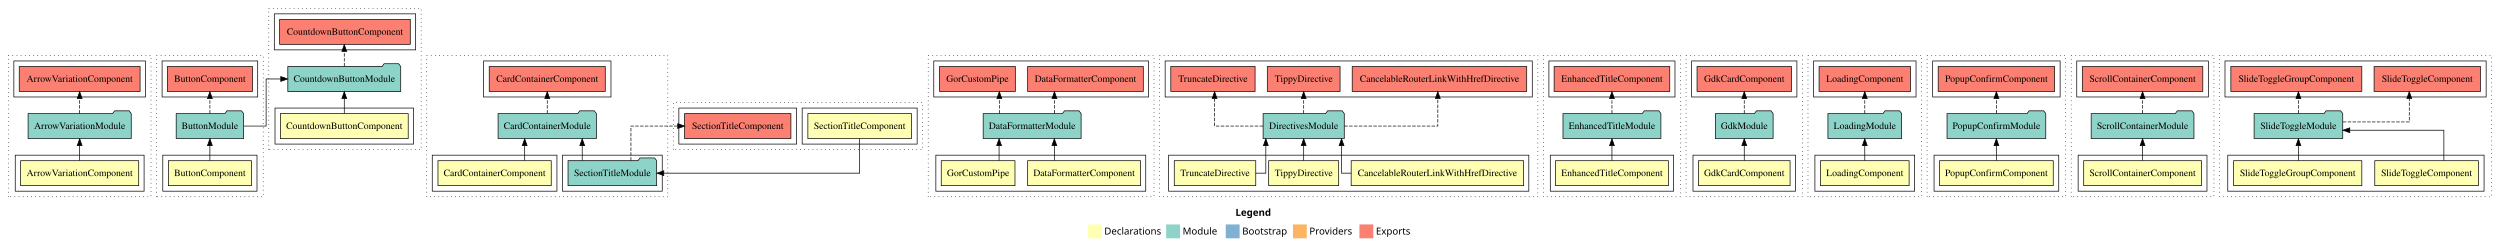
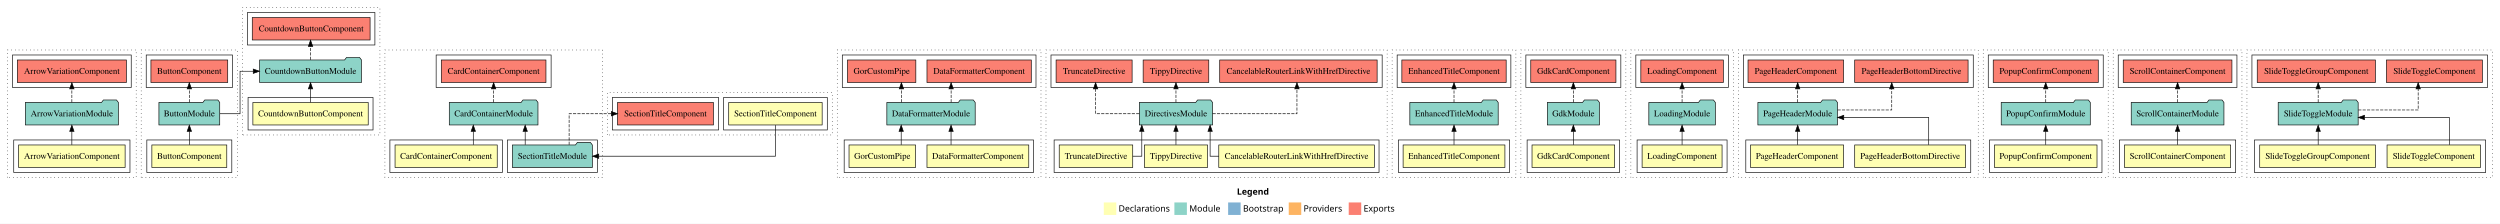
- <svg xmlns="http://www.w3.org/2000/svg" width="3609pt" height="358pt" viewBox="0.00 0.00 3609.00 358.00">
+ <svg xmlns="http://www.w3.org/2000/svg" width="4001pt" height="358pt" viewBox="0.00 0.00 4001.00 358.00">
  <g id="graph0" class="graph" transform="scale(1 1) rotate(0) translate(4 354)">
-     <polygon fill="#ffffff" stroke="transparent" points="-4,4 -4,-354 3605,-354 3605,4 -4,4" />
-     <text text-anchor="start" x="1779.509" y="-42.4" font-family="sans-serif" font-weight="bold" font-size="14.00" fill="#000000">Legend</text>
-     <polygon fill="#ffffb3" stroke="transparent" points="1566.5,-10 1566.5,-30 1586.5,-30 1586.5,-10 1566.5,-10" />
-     <text text-anchor="start" x="1590.129" y="-15.4" font-family="sans-serif" font-size="14.00" fill="#000000">  Declarations</text>
-     <polygon fill="#8dd3c7" stroke="transparent" points="1679.5,-10 1679.5,-30 1699.5,-30 1699.5,-10 1679.5,-10" />
-     <text text-anchor="start" x="1703.225" y="-15.4" font-family="sans-serif" font-size="14.00" fill="#000000">  Module</text>
-     <polygon fill="#80b1d3" stroke="transparent" points="1765.5,-10 1765.5,-30 1785.5,-30 1785.5,-10 1765.5,-10" />
-     <text text-anchor="start" x="1789.281" y="-15.4" font-family="sans-serif" font-size="14.00" fill="#000000">  Bootstrap</text>
-     <polygon fill="#fdb462" stroke="transparent" points="1862.5,-10 1862.5,-30 1882.5,-30 1882.5,-10 1862.5,-10" />
-     <text text-anchor="start" x="1886.173" y="-15.4" font-family="sans-serif" font-size="14.00" fill="#000000">  Providers</text>
-     <polygon fill="#fb8072" stroke="transparent" points="1958.5,-10 1958.5,-30 1978.5,-30 1978.5,-10 1958.5,-10" />
-     <text text-anchor="start" x="1982.226" y="-15.4" font-family="sans-serif" font-size="14.00" fill="#000000">  Exports</text>
+     <polygon fill="#ffffff" stroke="transparent" points="-4,4 -4,-354 3997,-354 3997,4 -4,4" />
+     <text text-anchor="start" x="1975.509" y="-42.4" font-family="sans-serif" font-weight="bold" font-size="14.00" fill="#000000">Legend</text>
+     <polygon fill="#ffffb3" stroke="transparent" points="1762.5,-10 1762.5,-30 1782.5,-30 1782.5,-10 1762.5,-10" />
+     <text text-anchor="start" x="1786.129" y="-15.4" font-family="sans-serif" font-size="14.00" fill="#000000">  Declarations</text>
+     <polygon fill="#8dd3c7" stroke="transparent" points="1875.5,-10 1875.5,-30 1895.5,-30 1895.5,-10 1875.5,-10" />
+     <text text-anchor="start" x="1899.225" y="-15.4" font-family="sans-serif" font-size="14.00" fill="#000000">  Module</text>
+     <polygon fill="#80b1d3" stroke="transparent" points="1961.5,-10 1961.5,-30 1981.5,-30 1981.5,-10 1961.5,-10" />
+     <text text-anchor="start" x="1985.281" y="-15.4" font-family="sans-serif" font-size="14.00" fill="#000000">  Bootstrap</text>
+     <polygon fill="#fdb462" stroke="transparent" points="2058.5,-10 2058.5,-30 2078.5,-30 2078.5,-10 2058.5,-10" />
+     <text text-anchor="start" x="2082.173" y="-15.4" font-family="sans-serif" font-size="14.00" fill="#000000">  Providers</text>
+     <polygon fill="#fb8072" stroke="transparent" points="2154.5,-10 2154.5,-30 2174.5,-30 2174.5,-10 2154.5,-10" />
+     <text text-anchor="start" x="2178.226" y="-15.4" font-family="sans-serif" font-size="14.00" fill="#000000">  Exports</text>
    <g id="clust1" class="cluster">
      <polygon fill="none" stroke="#000000" stroke-dasharray="1,5" points="8,-70 8,-274 214,-274 214,-70 8,-70" />
    </g>
    <g id="clust2" class="cluster">
      <polygon fill="none" stroke="#000000" points="18,-78 18,-130 204,-130 204,-78 18,-78" />
    </g>
    <g id="clust5" class="cluster">
      <polygon fill="none" stroke="#000000" points="16,-214 16,-266 206,-266 206,-214 16,-214" />
    </g>
    <g id="clust8" class="cluster">
      <polygon fill="none" stroke="#000000" stroke-dasharray="1,5" points="222,-70 222,-274 376,-274 376,-70 222,-70" />
    </g>
    <g id="clust9" class="cluster">
      <polygon fill="none" stroke="#000000" points="231,-78 231,-130 367,-130 367,-78 231,-78" />
    </g>
    <g id="clust12" class="cluster">
      <polygon fill="none" stroke="#000000" points="230,-214 230,-266 368,-266 368,-214 230,-214" />
    </g>
    <g id="clust15" class="cluster">
      <polygon fill="none" stroke="#000000" stroke-dasharray="1,5" points="612,-70 612,-274 960,-274 960,-70 612,-70" />
    </g>
    <g id="clust16" class="cluster">
      <polygon fill="none" stroke="#000000" points="620,-78 620,-130 800,-130 800,-78 620,-78" />
    </g>
    <g id="clust18" class="cluster">
      <polygon fill="none" stroke="#000000" points="808,-78 808,-130 952,-130 952,-78 808,-78" />
    </g>
    <g id="clust19" class="cluster">
      <polygon fill="none" stroke="#000000" points="694,-214 694,-266 878,-266 878,-214 694,-214" />
    </g>
    <g id="clust22" class="cluster">
      <polygon fill="none" stroke="#000000" stroke-dasharray="1,5" points="384,-138 384,-342 604,-342 604,-138 384,-138" />
    </g>
    <g id="clust23" class="cluster">
      <polygon fill="none" stroke="#000000" points="393,-146 393,-198 593,-198 593,-146 393,-146" />
    </g>
    <g id="clust26" class="cluster">
      <polygon fill="none" stroke="#000000" points="392,-282 392,-334 596,-334 596,-282 392,-282" />
    </g>
    <g id="clust29" class="cluster">
      <polygon fill="none" stroke="#000000" stroke-dasharray="1,5" points="1336,-70 1336,-274 1662,-274 1662,-70 1336,-70" />
    </g>
    <g id="clust30" class="cluster">
      <polygon fill="none" stroke="#000000" points="1347,-78 1347,-130 1650,-130 1650,-78 1347,-78" />
    </g>
    <g id="clust34" class="cluster">
      <polygon fill="none" stroke="#000000" points="1344,-214 1344,-266 1654,-266 1654,-214 1344,-214" />
    </g>
    <g id="clust37" class="cluster">
      <polygon fill="none" stroke="#000000" stroke-dasharray="1,5" points="1670,-70 1670,-274 2216,-274 2216,-70 1670,-70" />
    </g>
    <g id="clust38" class="cluster">
      <polygon fill="none" stroke="#000000" points="1683,-78 1683,-130 2203,-130 2203,-78 1683,-78" />
    </g>
    <g id="clust43" class="cluster">
      <polygon fill="none" stroke="#000000" points="1678,-214 1678,-266 2208,-266 2208,-214 1678,-214" />
    </g>
    <g id="clust46" class="cluster">
      <polygon fill="none" stroke="#000000" stroke-dasharray="1,5" points="2224,-70 2224,-274 2422,-274 2422,-70 2224,-70" />
    </g>
    <g id="clust47" class="cluster">
      <polygon fill="none" stroke="#000000" points="2234,-78 2234,-130 2412,-130 2412,-78 2234,-78" />
    </g>
    <g id="clust50" class="cluster">
      <polygon fill="none" stroke="#000000" points="2232,-214 2232,-266 2414,-266 2414,-214 2232,-214" />
    </g>
    <g id="clust53" class="cluster">
      <polygon fill="none" stroke="#000000" stroke-dasharray="1,5" points="2430,-70 2430,-274 2598,-274 2598,-70 2430,-70" />
    </g>
    <g id="clust54" class="cluster">
      <polygon fill="none" stroke="#000000" points="2440,-78 2440,-130 2588,-130 2588,-78 2440,-78" />
    </g>
    <g id="clust57" class="cluster">
      <polygon fill="none" stroke="#000000" points="2438,-214 2438,-266 2590,-266 2590,-214 2438,-214" />
    </g>
    <g id="clust60" class="cluster">
      <polygon fill="none" stroke="#000000" stroke-dasharray="1,5" points="2606,-70 2606,-274 2770,-274 2770,-70 2606,-70" />
    </g>
    <g id="clust61" class="cluster">
      <polygon fill="none" stroke="#000000" points="2616,-78 2616,-130 2760,-130 2760,-78 2616,-78" />
    </g>
    <g id="clust64" class="cluster">
      <polygon fill="none" stroke="#000000" points="2614,-214 2614,-266 2762,-266 2762,-214 2614,-214" />
    </g>
    <g id="clust67" class="cluster">
-       <polygon fill="none" stroke="#000000" stroke-dasharray="1,5" points="2778,-70 2778,-274 2978,-274 2978,-70 2778,-70" />
+       <polygon fill="none" stroke="#000000" stroke-dasharray="1,5" points="2778,-70 2778,-274 3162,-274 3162,-70 2778,-70" />
    </g>
    <g id="clust68" class="cluster">
-       <polygon fill="none" stroke="#000000" points="2788,-78 2788,-130 2968,-130 2968,-78 2788,-78" />
-     </g>
-     <g id="clust71" class="cluster">
-       <polygon fill="none" stroke="#000000" points="2786,-214 2786,-266 2970,-266 2970,-214 2786,-214" />
-     </g>
-     <g id="clust74" class="cluster">
-       <polygon fill="none" stroke="#000000" stroke-dasharray="1,5" points="2986,-70 2986,-274 3192,-274 3192,-70 2986,-70" />
+       <polygon fill="none" stroke="#000000" points="2790,-78 2790,-130 3150,-130 3150,-78 2790,-78" />
+     </g>
+     <g id="clust72" class="cluster">
+       <polygon fill="none" stroke="#000000" points="2786,-214 2786,-266 3154,-266 3154,-214 2786,-214" />
    </g>
    <g id="clust75" class="cluster">
-       <polygon fill="none" stroke="#000000" points="2996,-78 2996,-130 3182,-130 3182,-78 2996,-78" />
-     </g>
-     <g id="clust78" class="cluster">
-       <polygon fill="none" stroke="#000000" points="2994,-214 2994,-266 3184,-266 3184,-214 2994,-214" />
-     </g>
-     <g id="clust81" class="cluster">
+       <polygon fill="none" stroke="#000000" stroke-dasharray="1,5" points="3170,-70 3170,-274 3370,-274 3370,-70 3170,-70" />
+     </g>
+     <g id="clust76" class="cluster">
+       <polygon fill="none" stroke="#000000" points="3180,-78 3180,-130 3360,-130 3360,-78 3180,-78" />
+     </g>
+     <g id="clust79" class="cluster">
+       <polygon fill="none" stroke="#000000" points="3178,-214 3178,-266 3362,-266 3362,-214 3178,-214" />
+     </g>
+     <g id="clust82" class="cluster">
+       <polygon fill="none" stroke="#000000" stroke-dasharray="1,5" points="3378,-70 3378,-274 3584,-274 3584,-70 3378,-70" />
+     </g>
+     <g id="clust83" class="cluster">
+       <polygon fill="none" stroke="#000000" points="3388,-78 3388,-130 3574,-130 3574,-78 3388,-78" />
+     </g>
+     <g id="clust86" class="cluster">
+       <polygon fill="none" stroke="#000000" points="3386,-214 3386,-266 3576,-266 3576,-214 3386,-214" />
+     </g>
+     <g id="clust89" class="cluster">
      <polygon fill="none" stroke="#000000" stroke-dasharray="1,5" points="968,-138 968,-206 1328,-206 1328,-138 968,-138" />
    </g>
-     <g id="clust82" class="cluster">
+     <g id="clust90" class="cluster">
      <polygon fill="none" stroke="#000000" points="1154,-146 1154,-198 1320,-198 1320,-146 1154,-146" />
    </g>
-     <g id="clust85" class="cluster">
+     <g id="clust93" class="cluster">
      <polygon fill="none" stroke="#000000" points="976,-146 976,-198 1146,-198 1146,-146 976,-146" />
    </g>
-     <g id="clust88" class="cluster">
-       <polygon fill="none" stroke="#000000" stroke-dasharray="1,5" points="3200,-70 3200,-274 3593,-274 3593,-70 3200,-70" />
-     </g>
-     <g id="clust89" class="cluster">
-       <polygon fill="none" stroke="#000000" points="3212,-78 3212,-130 3582,-130 3582,-78 3212,-78" />
-     </g>
-     <g id="clust93" class="cluster">
-       <polygon fill="none" stroke="#000000" points="3208,-214 3208,-266 3585,-266 3585,-214 3208,-214" />
+     <g id="clust96" class="cluster">
+       <polygon fill="none" stroke="#000000" stroke-dasharray="1,5" points="3592,-70 3592,-274 3985,-274 3985,-70 3592,-70" />
+     </g>
+     <g id="clust97" class="cluster">
+       <polygon fill="none" stroke="#000000" points="3604,-78 3604,-130 3974,-130 3974,-78 3604,-78" />
+     </g>
+     <g id="clust101" class="cluster">
+       <polygon fill="none" stroke="#000000" points="3600,-214 3600,-266 3977,-266 3977,-214 3600,-214" />
    </g>
    <g id="node1" class="node">
      <polygon fill="#ffffb3" stroke="#000000" points="196.235,-122 25.765,-122 25.765,-86 196.235,-86 196.235,-122" />
      <text text-anchor="middle" x="111" y="-99.8" font-family="Times,serif" font-size="14.00" fill="#000000">ArrowVariationComponent</text>
    </g>
    <g id="node2" class="node">
      <polygon fill="#8dd3c7" stroke="#000000" points="185.452,-190 182.452,-194 161.452,-194 158.452,-190 36.548,-190 36.548,-154 185.452,-154 185.452,-190" />
      <text text-anchor="middle" x="111" y="-167.8" font-family="Times,serif" font-size="14.00" fill="#000000">ArrowVariationModule</text>
    </g>
    <g id="edge1" class="edge">
      <path fill="none" stroke="#000000" d="M111,-122.223C111,-122.223 111,-143.727 111,-143.727" />
      <polygon fill="#000000" stroke="#000000" points="107.5,-143.727 111,-153.727 114.5,-143.727 107.5,-143.727" />
    </g>
    <g id="node3" class="node">
      <polygon fill="#fb8072" stroke="#000000" points="198.235,-258 23.765,-258 23.765,-222 198.235,-222 198.235,-258" />
      <text text-anchor="middle" x="111" y="-235.8" font-family="Times,serif" font-size="14.00" fill="#000000">ArrowVariationComponent </text>
    </g>
    <g id="edge2" class="edge">
      <path fill="none" stroke="#000000" stroke-dasharray="5,2" d="M111,-190.223C111,-190.223 111,-211.727 111,-211.727" />
      <polygon fill="#000000" stroke="#000000" points="107.5,-211.727 111,-221.727 114.5,-211.727 107.5,-211.727" />
    </g>
    <g id="node4" class="node">
      <polygon fill="#ffffb3" stroke="#000000" points="358.951,-122 239.049,-122 239.049,-86 358.951,-86 358.951,-122" />
      <text text-anchor="middle" x="299" y="-99.8" font-family="Times,serif" font-size="14.00" fill="#000000">ButtonComponent</text>
    </g>
    <g id="node5" class="node">
      <polygon fill="#8dd3c7" stroke="#000000" points="347.668,-190 344.668,-194 323.668,-194 320.668,-190 250.332,-190 250.332,-154 347.668,-154 347.668,-190" />
      <text text-anchor="middle" x="299" y="-167.8" font-family="Times,serif" font-size="14.00" fill="#000000">ButtonModule</text>
    </g>
    <g id="edge3" class="edge">
      <path fill="none" stroke="#000000" d="M299,-122.223C299,-122.223 299,-143.727 299,-143.727" />
      <polygon fill="#000000" stroke="#000000" points="295.5,-143.727 299,-153.727 302.5,-143.727 295.5,-143.727" />
    </g>
    <g id="node6" class="node">
      <polygon fill="#fb8072" stroke="#000000" points="360.45,-258 237.55,-258 237.55,-222 360.45,-222 360.45,-258" />
      <text text-anchor="middle" x="299" y="-235.8" font-family="Times,serif" font-size="14.00" fill="#000000">ButtonComponent </text>
    </g>
    <g id="edge4" class="edge">
      <path fill="none" stroke="#000000" stroke-dasharray="5,2" d="M299,-190.223C299,-190.223 299,-211.727 299,-211.727" />
      <polygon fill="#000000" stroke="#000000" points="295.5,-211.727 299,-221.727 302.5,-211.727 295.5,-211.727" />
    </g>
    <g id="node12" class="node">
      <polygon fill="#8dd3c7" stroke="#000000" points="574.501,-258 571.501,-262 550.501,-262 547.501,-258 411.499,-258 411.499,-222 574.501,-222 574.501,-258" />
      <text text-anchor="middle" x="493" y="-235.8" font-family="Times,serif" font-size="14.00" fill="#000000">CountdownButtonModule</text>
    </g>
    <g id="edge9" class="edge">
      <path fill="none" stroke="#000000" d="M348.087,-172C365.181,-172 380.167,-172 380.167,-172 380.167,-172 380.167,-240 380.167,-240 380.167,-240 401.298,-240 401.298,-240" />
      <polygon fill="#000000" stroke="#000000" points="401.298,-243.5 411.298,-240 401.297,-236.5 401.298,-243.5" />
    </g>
    <g id="node7" class="node">
      <polygon fill="#ffffb3" stroke="#000000" points="791.752,-122 628.248,-122 628.248,-86 791.752,-86 791.752,-122" />
      <text text-anchor="middle" x="710" y="-99.8" font-family="Times,serif" font-size="14.00" fill="#000000">CardContainerComponent</text>
    </g>
    <g id="node8" class="node">
      <polygon fill="#8dd3c7" stroke="#000000" points="856.969,-190 853.969,-194 832.969,-194 829.969,-190 715.031,-190 715.031,-154 856.969,-154 856.969,-190" />
      <text text-anchor="middle" x="786" y="-167.8" font-family="Times,serif" font-size="14.00" fill="#000000">CardContainerModule</text>
    </g>
    <g id="edge5" class="edge">
      <path fill="none" stroke="#000000" d="M753.446,-122.223C753.446,-122.223 753.446,-143.727 753.446,-143.727" />
      <polygon fill="#000000" stroke="#000000" points="749.946,-143.727 753.446,-153.727 756.946,-143.727 749.946,-143.727" />
    </g>
    <g id="node10" class="node">
      <polygon fill="#fb8072" stroke="#000000" points="869.752,-258 702.248,-258 702.248,-222 869.752,-222 869.752,-258" />
      <text text-anchor="middle" x="786" y="-235.8" font-family="Times,serif" font-size="14.00" fill="#000000">CardContainerComponent </text>
    </g>
    <g id="edge7" class="edge">
      <path fill="none" stroke="#000000" stroke-dasharray="5,2" d="M786,-190.223C786,-190.223 786,-211.727 786,-211.727" />
      <polygon fill="#000000" stroke="#000000" points="782.5,-211.727 786,-221.727 789.5,-211.727 782.5,-211.727" />
    </g>
    <g id="node9" class="node">
      <polygon fill="#8dd3c7" stroke="#000000" points="943.982,-122 940.982,-126 919.982,-126 916.982,-122 816.018,-122 816.018,-86 943.982,-86 943.982,-122" />
      <text text-anchor="middle" x="880" y="-99.8" font-family="Times,serif" font-size="14.00" fill="#000000">SectionTitleModule</text>
    </g>
    <g id="edge6" class="edge">
      <path fill="none" stroke="#000000" d="M836.497,-122.223C836.497,-122.223 836.497,-143.727 836.497,-143.727" />
      <polygon fill="#000000" stroke="#000000" points="832.997,-143.727 836.497,-153.727 839.997,-143.727 832.997,-143.727" />
    </g>
-     <g id="node42" class="node">
+     <g id="node47" class="node">
      <polygon fill="#fb8072" stroke="#000000" points="1137.765,-190 984.235,-190 984.235,-154 1137.765,-154 1137.765,-190" />
      <text text-anchor="middle" x="1061" y="-167.8" font-family="Times,serif" font-size="14.00" fill="#000000">SectionTitleComponent </text>
    </g>
-     <g id="edge32" class="edge">
+     <g id="edge36" class="edge">
      <path fill="none" stroke="#000000" stroke-dasharray="5,2" d="M906.808,-122.223C906.808,-142.365 906.808,-172 906.808,-172 906.808,-172 974.356,-172 974.356,-172" />
      <polygon fill="#000000" stroke="#000000" points="974.356,-175.5 984.356,-172 974.356,-168.5 974.356,-175.5" />
    </g>
    <g id="node11" class="node">
      <polygon fill="#ffffb3" stroke="#000000" points="585.284,-190 400.716,-190 400.716,-154 585.284,-154 585.284,-190" />
      <text text-anchor="middle" x="493" y="-167.8" font-family="Times,serif" font-size="14.00" fill="#000000">CountdownButtonComponent</text>
    </g>
    <g id="edge8" class="edge">
      <path fill="none" stroke="#000000" d="M493,-190.223C493,-190.223 493,-211.727 493,-211.727" />
      <polygon fill="#000000" stroke="#000000" points="489.5,-211.727 493,-221.727 496.5,-211.727 489.5,-211.727" />
    </g>
    <g id="node13" class="node">
      <polygon fill="#fb8072" stroke="#000000" points="588.284,-326 399.716,-326 399.716,-290 588.284,-290 588.284,-326" />
      <text text-anchor="middle" x="494" y="-303.8" font-family="Times,serif" font-size="14.00" fill="#000000">CountdownButtonComponent </text>
    </g>
    <g id="edge10" class="edge">
      <path fill="none" stroke="#000000" stroke-dasharray="5,2" d="M493,-258.223C493,-258.223 493,-279.727 493,-279.727" />
      <polygon fill="#000000" stroke="#000000" points="489.5,-279.727 493,-289.727 496.5,-279.727 489.5,-279.727" />
    </g>
    <g id="node14" class="node">
      <polygon fill="#ffffb3" stroke="#000000" points="1642.464,-122 1479.536,-122 1479.536,-86 1642.464,-86 1642.464,-122" />
      <text text-anchor="middle" x="1561" y="-99.8" font-family="Times,serif" font-size="14.00" fill="#000000">DataFormatterComponent</text>
    </g>
    <g id="node16" class="node">
      <polygon fill="#8dd3c7" stroke="#000000" points="1556.681,-190 1553.681,-194 1532.681,-194 1529.681,-190 1415.319,-190 1415.319,-154 1556.681,-154 1556.681,-190" />
      <text text-anchor="middle" x="1486" y="-167.8" font-family="Times,serif" font-size="14.00" fill="#000000">DataFormatterModule</text>
    </g>
    <g id="edge11" class="edge">
      <path fill="none" stroke="#000000" d="M1518.054,-122.223C1518.054,-122.223 1518.054,-143.727 1518.054,-143.727" />
      <polygon fill="#000000" stroke="#000000" points="1514.554,-143.727 1518.054,-153.727 1521.554,-143.727 1514.554,-143.727" />
    </g>
    <g id="node15" class="node">
      <polygon fill="#ffffb3" stroke="#000000" points="1461.218,-122 1354.782,-122 1354.782,-86 1461.218,-86 1461.218,-122" />
      <text text-anchor="middle" x="1408" y="-99.8" font-family="Times,serif" font-size="14.00" fill="#000000">GorCustomPipe</text>
    </g>
    <g id="edge12" class="edge">
      <path fill="none" stroke="#000000" d="M1438.259,-122.223C1438.259,-122.223 1438.259,-143.727 1438.259,-143.727" />
      <polygon fill="#000000" stroke="#000000" points="1434.759,-143.727 1438.259,-153.727 1441.759,-143.727 1434.759,-143.727" />
    </g>
    <g id="node17" class="node">
      <polygon fill="#fb8072" stroke="#000000" points="1646.464,-258 1479.536,-258 1479.536,-222 1646.464,-222 1646.464,-258" />
      <text text-anchor="middle" x="1563" y="-235.8" font-family="Times,serif" font-size="14.00" fill="#000000">DataFormatterComponent </text>
    </g>
    <g id="edge13" class="edge">
      <path fill="none" stroke="#000000" stroke-dasharray="5,2" d="M1518.179,-190.223C1518.179,-190.223 1518.179,-211.727 1518.179,-211.727" />
      <polygon fill="#000000" stroke="#000000" points="1514.679,-211.727 1518.179,-221.727 1521.679,-211.727 1514.679,-211.727" />
    </g>
    <g id="node18" class="node">
      <polygon fill="#fb8072" stroke="#000000" points="1461.718,-258 1352.282,-258 1352.282,-222 1461.718,-222 1461.718,-258" />
      <text text-anchor="middle" x="1407" y="-235.8" font-family="Times,serif" font-size="14.00" fill="#000000">GorCustomPipe </text>
    </g>
    <g id="edge14" class="edge">
      <path fill="none" stroke="#000000" stroke-dasharray="5,2" d="M1438.634,-190.223C1438.634,-190.223 1438.634,-211.727 1438.634,-211.727" />
      <polygon fill="#000000" stroke="#000000" points="1435.134,-211.727 1438.634,-221.727 1442.134,-211.727 1435.134,-211.727" />
    </g>
    <g id="node19" class="node">
      <polygon fill="#ffffb3" stroke="#000000" points="2195.458,-122 1946.542,-122 1946.542,-86 2195.458,-86 2195.458,-122" />
      <text text-anchor="middle" x="2071" y="-99.8" font-family="Times,serif" font-size="14.00" fill="#000000">CancelableRouterLinkWithHrefDirective</text>
    </g>
    <g id="node22" class="node">
      <polygon fill="#8dd3c7" stroke="#000000" points="1936.577,-190 1933.577,-194 1912.577,-194 1909.577,-190 1819.423,-190 1819.423,-154 1936.577,-154 1936.577,-190" />
      <text text-anchor="middle" x="1878" y="-167.8" font-family="Times,serif" font-size="14.00" fill="#000000">DirectivesModule</text>
    </g>
    <g id="edge15" class="edge">
      <path fill="none" stroke="#000000" d="M1946.678,-104C1938.034,-104 1932.651,-104 1932.651,-104 1932.651,-104 1932.651,-143.777 1932.651,-143.777" />
      <polygon fill="#000000" stroke="#000000" points="1929.151,-143.777 1932.651,-153.777 1936.151,-143.777 1929.151,-143.777" />
    </g>
    <g id="node20" class="node">
      <polygon fill="#ffffb3" stroke="#000000" points="1928.527,-122 1827.473,-122 1827.473,-86 1928.527,-86 1928.527,-122" />
      <text text-anchor="middle" x="1878" y="-99.8" font-family="Times,serif" font-size="14.00" fill="#000000">TippyDirective</text>
    </g>
    <g id="edge16" class="edge">
      <path fill="none" stroke="#000000" d="M1878,-122.223C1878,-122.223 1878,-143.727 1878,-143.727" />
      <polygon fill="#000000" stroke="#000000" points="1874.5,-143.727 1878,-153.727 1881.5,-143.727 1874.5,-143.727" />
    </g>
    <g id="node21" class="node">
      <polygon fill="#ffffb3" stroke="#000000" points="1808.831,-122 1691.169,-122 1691.169,-86 1808.831,-86 1808.831,-122" />
      <text text-anchor="middle" x="1750" y="-99.8" font-family="Times,serif" font-size="14.00" fill="#000000">TruncateDirective</text>
    </g>
    <g id="edge17" class="edge">
      <path fill="none" stroke="#000000" d="M1808.858,-104C1817.385,-104 1823.349,-104 1823.349,-104 1823.349,-104 1823.349,-143.777 1823.349,-143.777" />
      <polygon fill="#000000" stroke="#000000" points="1819.849,-143.777 1823.349,-153.777 1826.849,-143.777 1819.849,-143.777" />
    </g>
    <g id="node23" class="node">
      <polygon fill="#fb8072" stroke="#000000" points="2199.957,-258 1948.043,-258 1948.043,-222 2199.957,-222 2199.957,-258" />
      <text text-anchor="middle" x="2074" y="-235.8" font-family="Times,serif" font-size="14.00" fill="#000000">CancelableRouterLinkWithHrefDirective </text>
    </g>
    <g id="edge18" class="edge">
      <path fill="none" stroke="#000000" stroke-dasharray="5,2" d="M1936.619,-172C1993.608,-172 2071.625,-172 2071.625,-172 2071.625,-172 2071.625,-211.777 2071.625,-211.777" />
      <polygon fill="#000000" stroke="#000000" points="2068.125,-211.777 2071.625,-221.777 2075.125,-211.777 2068.125,-211.777" />
    </g>
    <g id="node24" class="node">
      <polygon fill="#fb8072" stroke="#000000" points="1930.526,-258 1825.474,-258 1825.474,-222 1930.526,-222 1930.526,-258" />
      <text text-anchor="middle" x="1878" y="-235.8" font-family="Times,serif" font-size="14.00" fill="#000000">TippyDirective </text>
    </g>
    <g id="edge19" class="edge">
      <path fill="none" stroke="#000000" stroke-dasharray="5,2" d="M1878,-190.223C1878,-190.223 1878,-211.727 1878,-211.727" />
      <polygon fill="#000000" stroke="#000000" points="1874.5,-211.727 1878,-221.727 1881.5,-211.727 1874.5,-211.727" />
    </g>
    <g id="node25" class="node">
      <polygon fill="#fb8072" stroke="#000000" points="1807.831,-258 1686.169,-258 1686.169,-222 1807.831,-222 1807.831,-258" />
      <text text-anchor="middle" x="1747" y="-235.8" font-family="Times,serif" font-size="14.00" fill="#000000">TruncateDirective </text>
    </g>
    <g id="edge20" class="edge">
      <path fill="none" stroke="#000000" stroke-dasharray="5,2" d="M1819.333,-172C1785.41,-172 1749.375,-172 1749.375,-172 1749.375,-172 1749.375,-211.777 1749.375,-211.777" />
      <polygon fill="#000000" stroke="#000000" points="1745.875,-211.777 1749.375,-221.777 1752.875,-211.777 1745.875,-211.777" />
    </g>
    <g id="node26" class="node">
      <polygon fill="#ffffb3" stroke="#000000" points="2404.468,-122 2241.532,-122 2241.532,-86 2404.468,-86 2404.468,-122" />
      <text text-anchor="middle" x="2323" y="-99.8" font-family="Times,serif" font-size="14.00" fill="#000000">EnhancedTitleComponent</text>
    </g>
    <g id="node27" class="node">
      <polygon fill="#8dd3c7" stroke="#000000" points="2393.685,-190 2390.685,-194 2369.685,-194 2366.685,-190 2252.315,-190 2252.315,-154 2393.685,-154 2393.685,-190" />
      <text text-anchor="middle" x="2323" y="-167.8" font-family="Times,serif" font-size="14.00" fill="#000000">EnhancedTitleModule</text>
    </g>
    <g id="edge21" class="edge">
      <path fill="none" stroke="#000000" d="M2323,-122.223C2323,-122.223 2323,-143.727 2323,-143.727" />
      <polygon fill="#000000" stroke="#000000" points="2319.5,-143.727 2323,-153.727 2326.5,-143.727 2319.5,-143.727" />
    </g>
    <g id="node28" class="node">
      <polygon fill="#fb8072" stroke="#000000" points="2406.468,-258 2239.532,-258 2239.532,-222 2406.468,-222 2406.468,-258" />
      <text text-anchor="middle" x="2323" y="-235.8" font-family="Times,serif" font-size="14.00" fill="#000000">EnhancedTitleComponent </text>
    </g>
    <g id="edge22" class="edge">
      <path fill="none" stroke="#000000" stroke-dasharray="5,2" d="M2323,-190.223C2323,-190.223 2323,-211.727 2323,-211.727" />
      <polygon fill="#000000" stroke="#000000" points="2319.5,-211.727 2323,-221.727 2326.5,-211.727 2319.5,-211.727" />
    </g>
    <g id="node29" class="node">
      <polygon fill="#ffffb3" stroke="#000000" points="2580.151,-122 2447.849,-122 2447.849,-86 2580.151,-86 2580.151,-122" />
      <text text-anchor="middle" x="2514" y="-99.8" font-family="Times,serif" font-size="14.00" fill="#000000">GdkCardComponent</text>
    </g>
    <g id="node30" class="node">
      <polygon fill="#8dd3c7" stroke="#000000" points="2555.657,-190 2552.657,-194 2531.657,-194 2528.657,-190 2472.343,-190 2472.343,-154 2555.657,-154 2555.657,-190" />
      <text text-anchor="middle" x="2514" y="-167.8" font-family="Times,serif" font-size="14.00" fill="#000000">GdkModule</text>
    </g>
    <g id="edge23" class="edge">
      <path fill="none" stroke="#000000" d="M2514,-122.223C2514,-122.223 2514,-143.727 2514,-143.727" />
      <polygon fill="#000000" stroke="#000000" points="2510.5,-143.727 2514,-153.727 2517.5,-143.727 2510.5,-143.727" />
    </g>
    <g id="node31" class="node">
      <polygon fill="#fb8072" stroke="#000000" points="2582.151,-258 2445.849,-258 2445.849,-222 2582.151,-222 2582.151,-258" />
      <text text-anchor="middle" x="2514" y="-235.8" font-family="Times,serif" font-size="14.00" fill="#000000">GdkCardComponent </text>
    </g>
    <g id="edge24" class="edge">
      <path fill="none" stroke="#000000" stroke-dasharray="5,2" d="M2514,-190.223C2514,-190.223 2514,-211.727 2514,-211.727" />
      <polygon fill="#000000" stroke="#000000" points="2510.5,-211.727 2514,-221.727 2517.5,-211.727 2510.5,-211.727" />
    </g>
    <g id="node32" class="node">
      <polygon fill="#ffffb3" stroke="#000000" points="2751.99,-122 2624.01,-122 2624.01,-86 2751.99,-86 2751.99,-122" />
      <text text-anchor="middle" x="2688" y="-99.8" font-family="Times,serif" font-size="14.00" fill="#000000">LoadingComponent</text>
    </g>
    <g id="node33" class="node">
      <polygon fill="#8dd3c7" stroke="#000000" points="2741.208,-190 2738.208,-194 2717.208,-194 2714.208,-190 2634.792,-190 2634.792,-154 2741.208,-154 2741.208,-190" />
      <text text-anchor="middle" x="2688" y="-167.8" font-family="Times,serif" font-size="14.00" fill="#000000">LoadingModule</text>
    </g>
    <g id="edge25" class="edge">
      <path fill="none" stroke="#000000" d="M2688,-122.223C2688,-122.223 2688,-143.727 2688,-143.727" />
      <polygon fill="#000000" stroke="#000000" points="2684.5,-143.727 2688,-153.727 2691.5,-143.727 2684.5,-143.727" />
    </g>
    <g id="node34" class="node">
      <polygon fill="#fb8072" stroke="#000000" points="2753.991,-258 2622.009,-258 2622.009,-222 2753.991,-222 2753.991,-258" />
      <text text-anchor="middle" x="2688" y="-235.8" font-family="Times,serif" font-size="14.00" fill="#000000">LoadingComponent </text>
    </g>
    <g id="edge26" class="edge">
      <path fill="none" stroke="#000000" stroke-dasharray="5,2" d="M2688,-190.223C2688,-190.223 2688,-211.727 2688,-211.727" />
      <polygon fill="#000000" stroke="#000000" points="2684.5,-211.727 2688,-221.727 2691.5,-211.727 2684.5,-211.727" />
    </g>
    <g id="node35" class="node">
-       <polygon fill="#ffffb3" stroke="#000000" points="2960.055,-122 2795.945,-122 2795.945,-86 2960.055,-86 2960.055,-122" />
-       <text text-anchor="middle" x="2878" y="-99.8" font-family="Times,serif" font-size="14.00" fill="#000000">PopupConfirmComponent</text>
+       <polygon fill="#ffffb3" stroke="#000000" points="3141.714,-122 2964.286,-122 2964.286,-86 3141.714,-86 3141.714,-122" />
+       <text text-anchor="middle" x="3053" y="-99.8" font-family="Times,serif" font-size="14.00" fill="#000000">PageHeaderBottomDirective</text>
+     </g>
+     <g id="node37" class="node">
+       <polygon fill="#8dd3c7" stroke="#000000" points="2936.673,-190 2933.673,-194 2912.673,-194 2909.673,-190 2809.327,-190 2809.327,-154 2936.673,-154 2936.673,-190" />
+       <text text-anchor="middle" x="2873" y="-167.8" font-family="Times,serif" font-size="14.00" fill="#000000">PageHeaderModule</text>
+     </g>
+     <g id="edge27" class="edge">
+       <path fill="none" stroke="#000000" d="M3082.702,-122.267C3082.702,-140.555 3082.702,-166 3082.702,-166 3082.702,-166 2946.772,-166 2946.772,-166" />
+       <polygon fill="#000000" stroke="#000000" points="2946.772,-162.5 2936.772,-166 2946.772,-169.5 2946.772,-162.5" />
    </g>
    <g id="node36" class="node">
-       <polygon fill="#8dd3c7" stroke="#000000" points="2949.272,-190 2946.272,-194 2925.272,-194 2922.272,-190 2806.728,-190 2806.728,-154 2949.272,-154 2949.272,-190" />
-       <text text-anchor="middle" x="2878" y="-167.8" font-family="Times,serif" font-size="14.00" fill="#000000">PopupConfirmModule</text>
-     </g>
-     <g id="edge27" class="edge">
-       <path fill="none" stroke="#000000" d="M2878,-122.223C2878,-122.223 2878,-143.727 2878,-143.727" />
-       <polygon fill="#000000" stroke="#000000" points="2874.5,-143.727 2878,-153.727 2881.5,-143.727 2874.5,-143.727" />
-     </g>
-     <g id="node37" class="node">
-       <polygon fill="#fb8072" stroke="#000000" points="2962.054,-258 2793.946,-258 2793.946,-222 2962.054,-222 2962.054,-258" />
-       <text text-anchor="middle" x="2878" y="-235.8" font-family="Times,serif" font-size="14.00" fill="#000000">PopupConfirmComponent </text>
+       <polygon fill="#ffffb3" stroke="#000000" points="2946.455,-122 2797.545,-122 2797.545,-86 2946.455,-86 2946.455,-122" />
+       <text text-anchor="middle" x="2872" y="-99.8" font-family="Times,serif" font-size="14.00" fill="#000000">PageHeaderComponent</text>
    </g>
    <g id="edge28" class="edge">
-       <path fill="none" stroke="#000000" stroke-dasharray="5,2" d="M2878,-190.223C2878,-190.223 2878,-211.727 2878,-211.727" />
-       <polygon fill="#000000" stroke="#000000" points="2874.5,-211.727 2878,-221.727 2881.5,-211.727 2874.5,-211.727" />
+       <path fill="none" stroke="#000000" d="M2873,-122.223C2873,-122.223 2873,-143.727 2873,-143.727" />
+       <polygon fill="#000000" stroke="#000000" points="2869.5,-143.727 2873,-153.727 2876.5,-143.727 2869.5,-143.727" />
    </g>
    <g id="node38" class="node">
-       <polygon fill="#ffffb3" stroke="#000000" points="3173.979,-122 3004.021,-122 3004.021,-86 3173.979,-86 3173.979,-122" />
-       <text text-anchor="middle" x="3089" y="-99.8" font-family="Times,serif" font-size="14.00" fill="#000000">ScrollContainerComponent</text>
+       <polygon fill="#fb8072" stroke="#000000" points="3145.714,-258 2964.286,-258 2964.286,-222 3145.714,-222 3145.714,-258" />
+       <text text-anchor="middle" x="3055" y="-235.8" font-family="Times,serif" font-size="14.00" fill="#000000">PageHeaderBottomDirective </text>
+     </g>
+     <g id="edge29" class="edge">
+       <path fill="none" stroke="#000000" stroke-dasharray="5,2" d="M2936.846,-178C2977.878,-178 3023.548,-178 3023.548,-178 3023.548,-178 3023.548,-211.733 3023.548,-211.733" />
+       <polygon fill="#000000" stroke="#000000" points="3020.048,-211.733 3023.548,-221.733 3027.048,-211.733 3020.048,-211.733" />
    </g>
    <g id="node39" class="node">
-       <polygon fill="#8dd3c7" stroke="#000000" points="3163.197,-190 3160.197,-194 3139.197,-194 3136.197,-190 3014.803,-190 3014.803,-154 3163.197,-154 3163.197,-190" />
-       <text text-anchor="middle" x="3089" y="-167.8" font-family="Times,serif" font-size="14.00" fill="#000000">ScrollContainerModule</text>
-     </g>
-     <g id="edge29" class="edge">
-       <path fill="none" stroke="#000000" d="M3089,-122.223C3089,-122.223 3089,-143.727 3089,-143.727" />
-       <polygon fill="#000000" stroke="#000000" points="3085.5,-143.727 3089,-153.727 3092.5,-143.727 3085.5,-143.727" />
+       <polygon fill="#fb8072" stroke="#000000" points="2946.456,-258 2793.544,-258 2793.544,-222 2946.456,-222 2946.456,-258" />
+       <text text-anchor="middle" x="2870" y="-235.8" font-family="Times,serif" font-size="14.00" fill="#000000">PageHeaderComponent </text>
+     </g>
+     <g id="edge30" class="edge">
+       <path fill="none" stroke="#000000" stroke-dasharray="5,2" d="M2873,-190.223C2873,-190.223 2873,-211.727 2873,-211.727" />
+       <polygon fill="#000000" stroke="#000000" points="2869.5,-211.727 2873,-221.727 2876.5,-211.727 2869.5,-211.727" />
    </g>
    <g id="node40" class="node">
-       <polygon fill="#fb8072" stroke="#000000" points="3175.98,-258 3002.02,-258 3002.02,-222 3175.98,-222 3175.98,-258" />
-       <text text-anchor="middle" x="3089" y="-235.8" font-family="Times,serif" font-size="14.00" fill="#000000">ScrollContainerComponent </text>
-     </g>
-     <g id="edge30" class="edge">
-       <path fill="none" stroke="#000000" stroke-dasharray="5,2" d="M3089,-190.223C3089,-190.223 3089,-211.727 3089,-211.727" />
-       <polygon fill="#000000" stroke="#000000" points="3085.5,-211.727 3089,-221.727 3092.5,-211.727 3085.5,-211.727" />
+       <polygon fill="#ffffb3" stroke="#000000" points="3352.055,-122 3187.945,-122 3187.945,-86 3352.055,-86 3352.055,-122" />
+       <text text-anchor="middle" x="3270" y="-99.8" font-family="Times,serif" font-size="14.00" fill="#000000">PopupConfirmComponent</text>
    </g>
    <g id="node41" class="node">
+       <polygon fill="#8dd3c7" stroke="#000000" points="3341.272,-190 3338.272,-194 3317.272,-194 3314.272,-190 3198.728,-190 3198.728,-154 3341.272,-154 3341.272,-190" />
+       <text text-anchor="middle" x="3270" y="-167.8" font-family="Times,serif" font-size="14.00" fill="#000000">PopupConfirmModule</text>
+     </g>
+     <g id="edge31" class="edge">
+       <path fill="none" stroke="#000000" d="M3270,-122.223C3270,-122.223 3270,-143.727 3270,-143.727" />
+       <polygon fill="#000000" stroke="#000000" points="3266.5,-143.727 3270,-153.727 3273.5,-143.727 3266.5,-143.727" />
+     </g>
+     <g id="node42" class="node">
+       <polygon fill="#fb8072" stroke="#000000" points="3354.054,-258 3185.946,-258 3185.946,-222 3354.054,-222 3354.054,-258" />
+       <text text-anchor="middle" x="3270" y="-235.8" font-family="Times,serif" font-size="14.00" fill="#000000">PopupConfirmComponent </text>
+     </g>
+     <g id="edge32" class="edge">
+       <path fill="none" stroke="#000000" stroke-dasharray="5,2" d="M3270,-190.223C3270,-190.223 3270,-211.727 3270,-211.727" />
+       <polygon fill="#000000" stroke="#000000" points="3266.5,-211.727 3270,-221.727 3273.5,-211.727 3266.5,-211.727" />
+     </g>
+     <g id="node43" class="node">
+       <polygon fill="#ffffb3" stroke="#000000" points="3565.979,-122 3396.021,-122 3396.021,-86 3565.979,-86 3565.979,-122" />
+       <text text-anchor="middle" x="3481" y="-99.8" font-family="Times,serif" font-size="14.00" fill="#000000">ScrollContainerComponent</text>
+     </g>
+     <g id="node44" class="node">
+       <polygon fill="#8dd3c7" stroke="#000000" points="3555.197,-190 3552.197,-194 3531.197,-194 3528.197,-190 3406.803,-190 3406.803,-154 3555.197,-154 3555.197,-190" />
+       <text text-anchor="middle" x="3481" y="-167.8" font-family="Times,serif" font-size="14.00" fill="#000000">ScrollContainerModule</text>
+     </g>
+     <g id="edge33" class="edge">
+       <path fill="none" stroke="#000000" d="M3481,-122.223C3481,-122.223 3481,-143.727 3481,-143.727" />
+       <polygon fill="#000000" stroke="#000000" points="3477.5,-143.727 3481,-153.727 3484.5,-143.727 3477.5,-143.727" />
+     </g>
+     <g id="node45" class="node">
+       <polygon fill="#fb8072" stroke="#000000" points="3567.98,-258 3394.02,-258 3394.02,-222 3567.98,-222 3567.98,-258" />
+       <text text-anchor="middle" x="3481" y="-235.8" font-family="Times,serif" font-size="14.00" fill="#000000">ScrollContainerComponent </text>
+     </g>
+     <g id="edge34" class="edge">
+       <path fill="none" stroke="#000000" stroke-dasharray="5,2" d="M3481,-190.223C3481,-190.223 3481,-211.727 3481,-211.727" />
+       <polygon fill="#000000" stroke="#000000" points="3477.5,-211.727 3481,-221.727 3484.5,-211.727 3477.5,-211.727" />
+     </g>
+     <g id="node46" class="node">
      <polygon fill="#ffffb3" stroke="#000000" points="1311.765,-190 1162.235,-190 1162.235,-154 1311.765,-154 1311.765,-190" />
      <text text-anchor="middle" x="1237" y="-167.8" font-family="Times,serif" font-size="14.00" fill="#000000">SectionTitleComponent</text>
    </g>
-     <g id="edge31" class="edge">
+     <g id="edge35" class="edge">
      <path fill="none" stroke="#000000" d="M1237,-153.777C1237,-133.635 1237,-104 1237,-104 1237,-104 954.237,-104 954.237,-104" />
      <polygon fill="#000000" stroke="#000000" points="954.237,-100.5 944.237,-104 954.237,-107.5 954.237,-100.5" />
    </g>
-     <g id="node43" class="node">
-       <polygon fill="#ffffb3" stroke="#000000" points="3573.769,-122 3424.231,-122 3424.231,-86 3573.769,-86 3573.769,-122" />
-       <text text-anchor="middle" x="3499" y="-99.8" font-family="Times,serif" font-size="14.00" fill="#000000">SlideToggleComponent</text>
-     </g>
-     <g id="node45" class="node">
-       <polygon fill="#8dd3c7" stroke="#000000" points="3377.986,-190 3374.986,-194 3353.986,-194 3350.986,-190 3250.014,-190 3250.014,-154 3377.986,-154 3377.986,-190" />
-       <text text-anchor="middle" x="3314" y="-167.8" font-family="Times,serif" font-size="14.00" fill="#000000">SlideToggleModule</text>
-     </g>
-     <g id="edge33" class="edge">
-       <path fill="none" stroke="#000000" d="M3523.961,-122.267C3523.961,-140.555 3523.961,-166 3523.961,-166 3523.961,-166 3388.136,-166 3388.136,-166" />
-       <polygon fill="#000000" stroke="#000000" points="3388.136,-162.5 3378.136,-166 3388.136,-169.5 3388.136,-162.5" />
-     </g>
-     <g id="node44" class="node">
-       <polygon fill="#ffffb3" stroke="#000000" points="3405.536,-122 3220.464,-122 3220.464,-86 3405.536,-86 3405.536,-122" />
-       <text text-anchor="middle" x="3313" y="-99.8" font-family="Times,serif" font-size="14.00" fill="#000000">SlideToggleGroupComponent</text>
-     </g>
-     <g id="edge34" class="edge">
-       <path fill="none" stroke="#000000" d="M3314,-122.223C3314,-122.223 3314,-143.727 3314,-143.727" />
-       <polygon fill="#000000" stroke="#000000" points="3310.5,-143.727 3314,-153.727 3317.5,-143.727 3310.5,-143.727" />
-     </g>
-     <g id="node46" class="node">
-       <polygon fill="#fb8072" stroke="#000000" points="3576.769,-258 3423.231,-258 3423.231,-222 3576.769,-222 3576.769,-258" />
-       <text text-anchor="middle" x="3500" y="-235.8" font-family="Times,serif" font-size="14.00" fill="#000000">SlideToggleComponent </text>
-     </g>
-     <g id="edge35" class="edge">
-       <path fill="none" stroke="#000000" stroke-dasharray="5,2" d="M3378.172,-178C3422.696,-178 3474.039,-178 3474.039,-178 3474.039,-178 3474.039,-211.733 3474.039,-211.733" />
-       <polygon fill="#000000" stroke="#000000" points="3470.539,-211.733 3474.039,-221.733 3477.539,-211.733 3470.539,-211.733" />
-     </g>
-     <g id="node47" class="node">
-       <polygon fill="#fb8072" stroke="#000000" points="3405.536,-258 3216.464,-258 3216.464,-222 3405.536,-222 3405.536,-258" />
-       <text text-anchor="middle" x="3311" y="-235.8" font-family="Times,serif" font-size="14.00" fill="#000000">SlideToggleGroupComponent </text>
-     </g>
-     <g id="edge36" class="edge">
-       <path fill="none" stroke="#000000" stroke-dasharray="5,2" d="M3314,-190.223C3314,-190.223 3314,-211.727 3314,-211.727" />
-       <polygon fill="#000000" stroke="#000000" points="3310.5,-211.727 3314,-221.727 3317.5,-211.727 3310.5,-211.727" />
+     <g id="node48" class="node">
+       <polygon fill="#ffffb3" stroke="#000000" points="3965.769,-122 3816.231,-122 3816.231,-86 3965.769,-86 3965.769,-122" />
+       <text text-anchor="middle" x="3891" y="-99.8" font-family="Times,serif" font-size="14.00" fill="#000000">SlideToggleComponent</text>
+     </g>
+     <g id="node50" class="node">
+       <polygon fill="#8dd3c7" stroke="#000000" points="3769.986,-190 3766.986,-194 3745.986,-194 3742.986,-190 3642.014,-190 3642.014,-154 3769.986,-154 3769.986,-190" />
+       <text text-anchor="middle" x="3706" y="-167.8" font-family="Times,serif" font-size="14.00" fill="#000000">SlideToggleModule</text>
+     </g>
+     <g id="edge37" class="edge">
+       <path fill="none" stroke="#000000" d="M3915.961,-122.267C3915.961,-140.555 3915.961,-166 3915.961,-166 3915.961,-166 3780.136,-166 3780.136,-166" />
+       <polygon fill="#000000" stroke="#000000" points="3780.136,-162.5 3770.136,-166 3780.136,-169.5 3780.136,-162.5" />
+     </g>
+     <g id="node49" class="node">
+       <polygon fill="#ffffb3" stroke="#000000" points="3797.536,-122 3612.464,-122 3612.464,-86 3797.536,-86 3797.536,-122" />
+       <text text-anchor="middle" x="3705" y="-99.8" font-family="Times,serif" font-size="14.00" fill="#000000">SlideToggleGroupComponent</text>
+     </g>
+     <g id="edge38" class="edge">
+       <path fill="none" stroke="#000000" d="M3706,-122.223C3706,-122.223 3706,-143.727 3706,-143.727" />
+       <polygon fill="#000000" stroke="#000000" points="3702.5,-143.727 3706,-153.727 3709.5,-143.727 3702.5,-143.727" />
+     </g>
+     <g id="node51" class="node">
+       <polygon fill="#fb8072" stroke="#000000" points="3968.769,-258 3815.231,-258 3815.231,-222 3968.769,-222 3968.769,-258" />
+       <text text-anchor="middle" x="3892" y="-235.8" font-family="Times,serif" font-size="14.00" fill="#000000">SlideToggleComponent </text>
+     </g>
+     <g id="edge39" class="edge">
+       <path fill="none" stroke="#000000" stroke-dasharray="5,2" d="M3770.172,-178C3814.696,-178 3866.039,-178 3866.039,-178 3866.039,-178 3866.039,-211.733 3866.039,-211.733" />
+       <polygon fill="#000000" stroke="#000000" points="3862.539,-211.733 3866.039,-221.733 3869.539,-211.733 3862.539,-211.733" />
+     </g>
+     <g id="node52" class="node">
+       <polygon fill="#fb8072" stroke="#000000" points="3797.536,-258 3608.464,-258 3608.464,-222 3797.536,-222 3797.536,-258" />
+       <text text-anchor="middle" x="3703" y="-235.8" font-family="Times,serif" font-size="14.00" fill="#000000">SlideToggleGroupComponent </text>
+     </g>
+     <g id="edge40" class="edge">
+       <path fill="none" stroke="#000000" stroke-dasharray="5,2" d="M3706,-190.223C3706,-190.223 3706,-211.727 3706,-211.727" />
+       <polygon fill="#000000" stroke="#000000" points="3702.5,-211.727 3706,-221.727 3709.5,-211.727 3702.5,-211.727" />
    </g>
  </g>
</svg>
